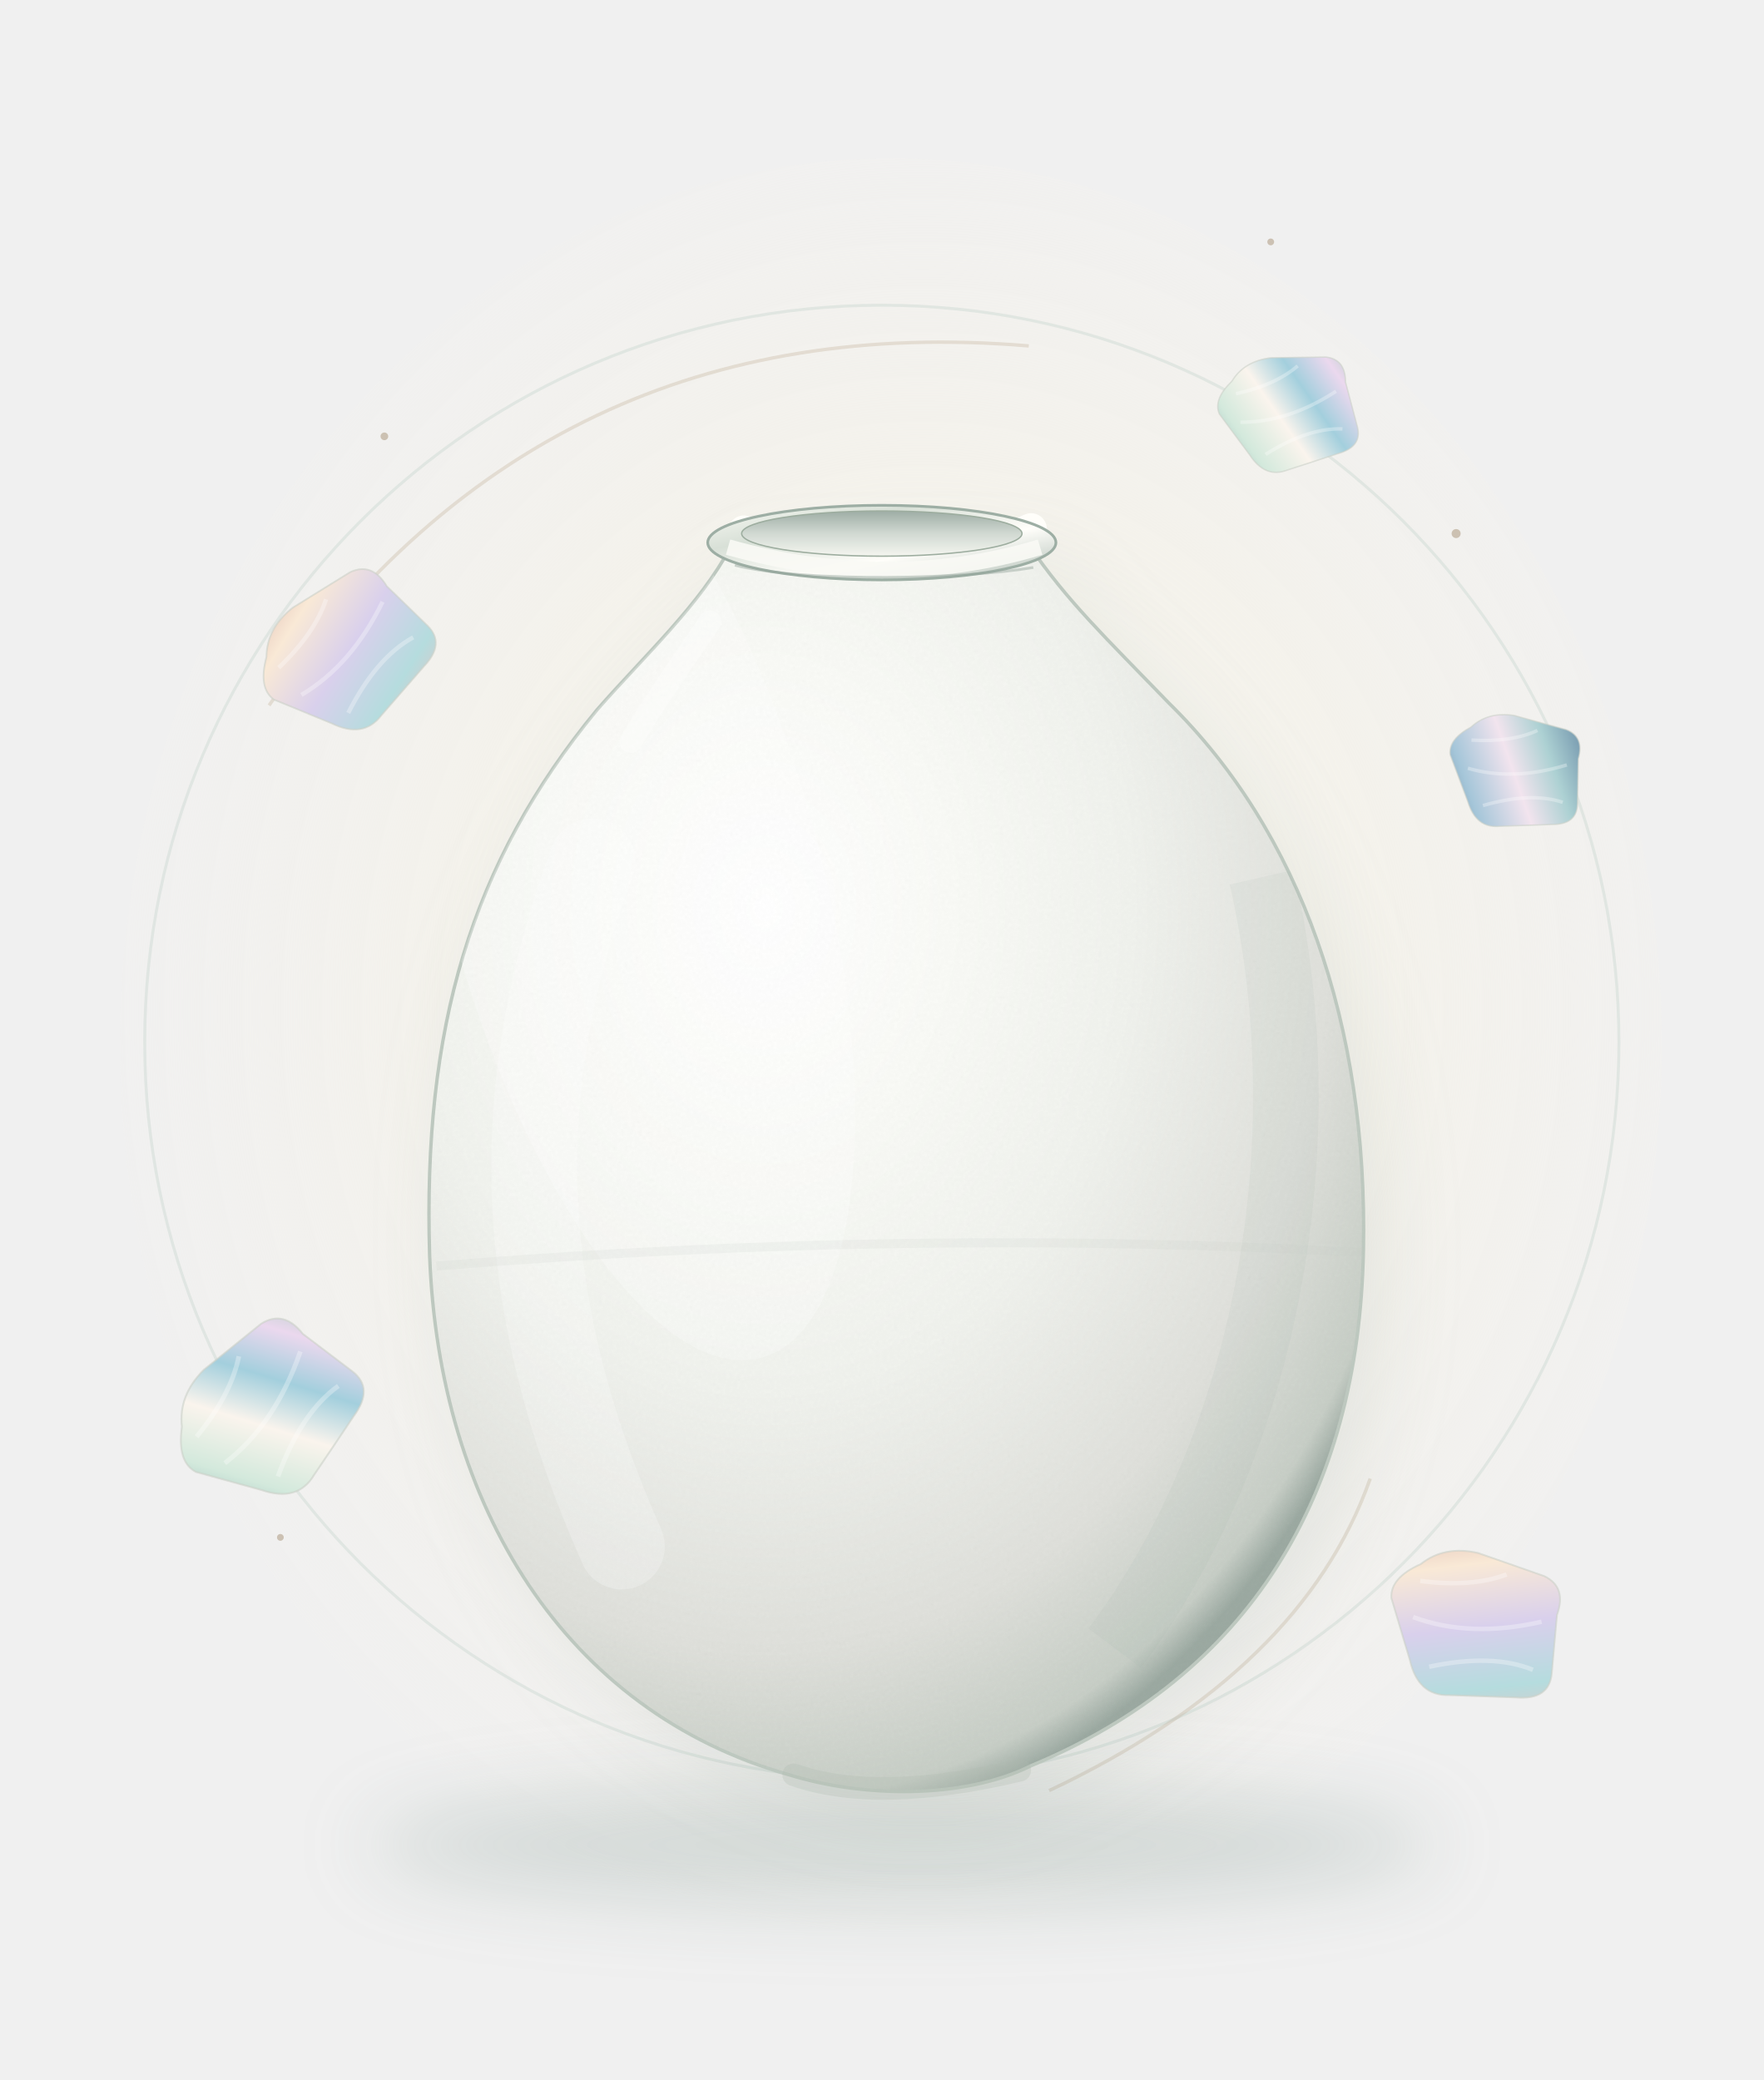
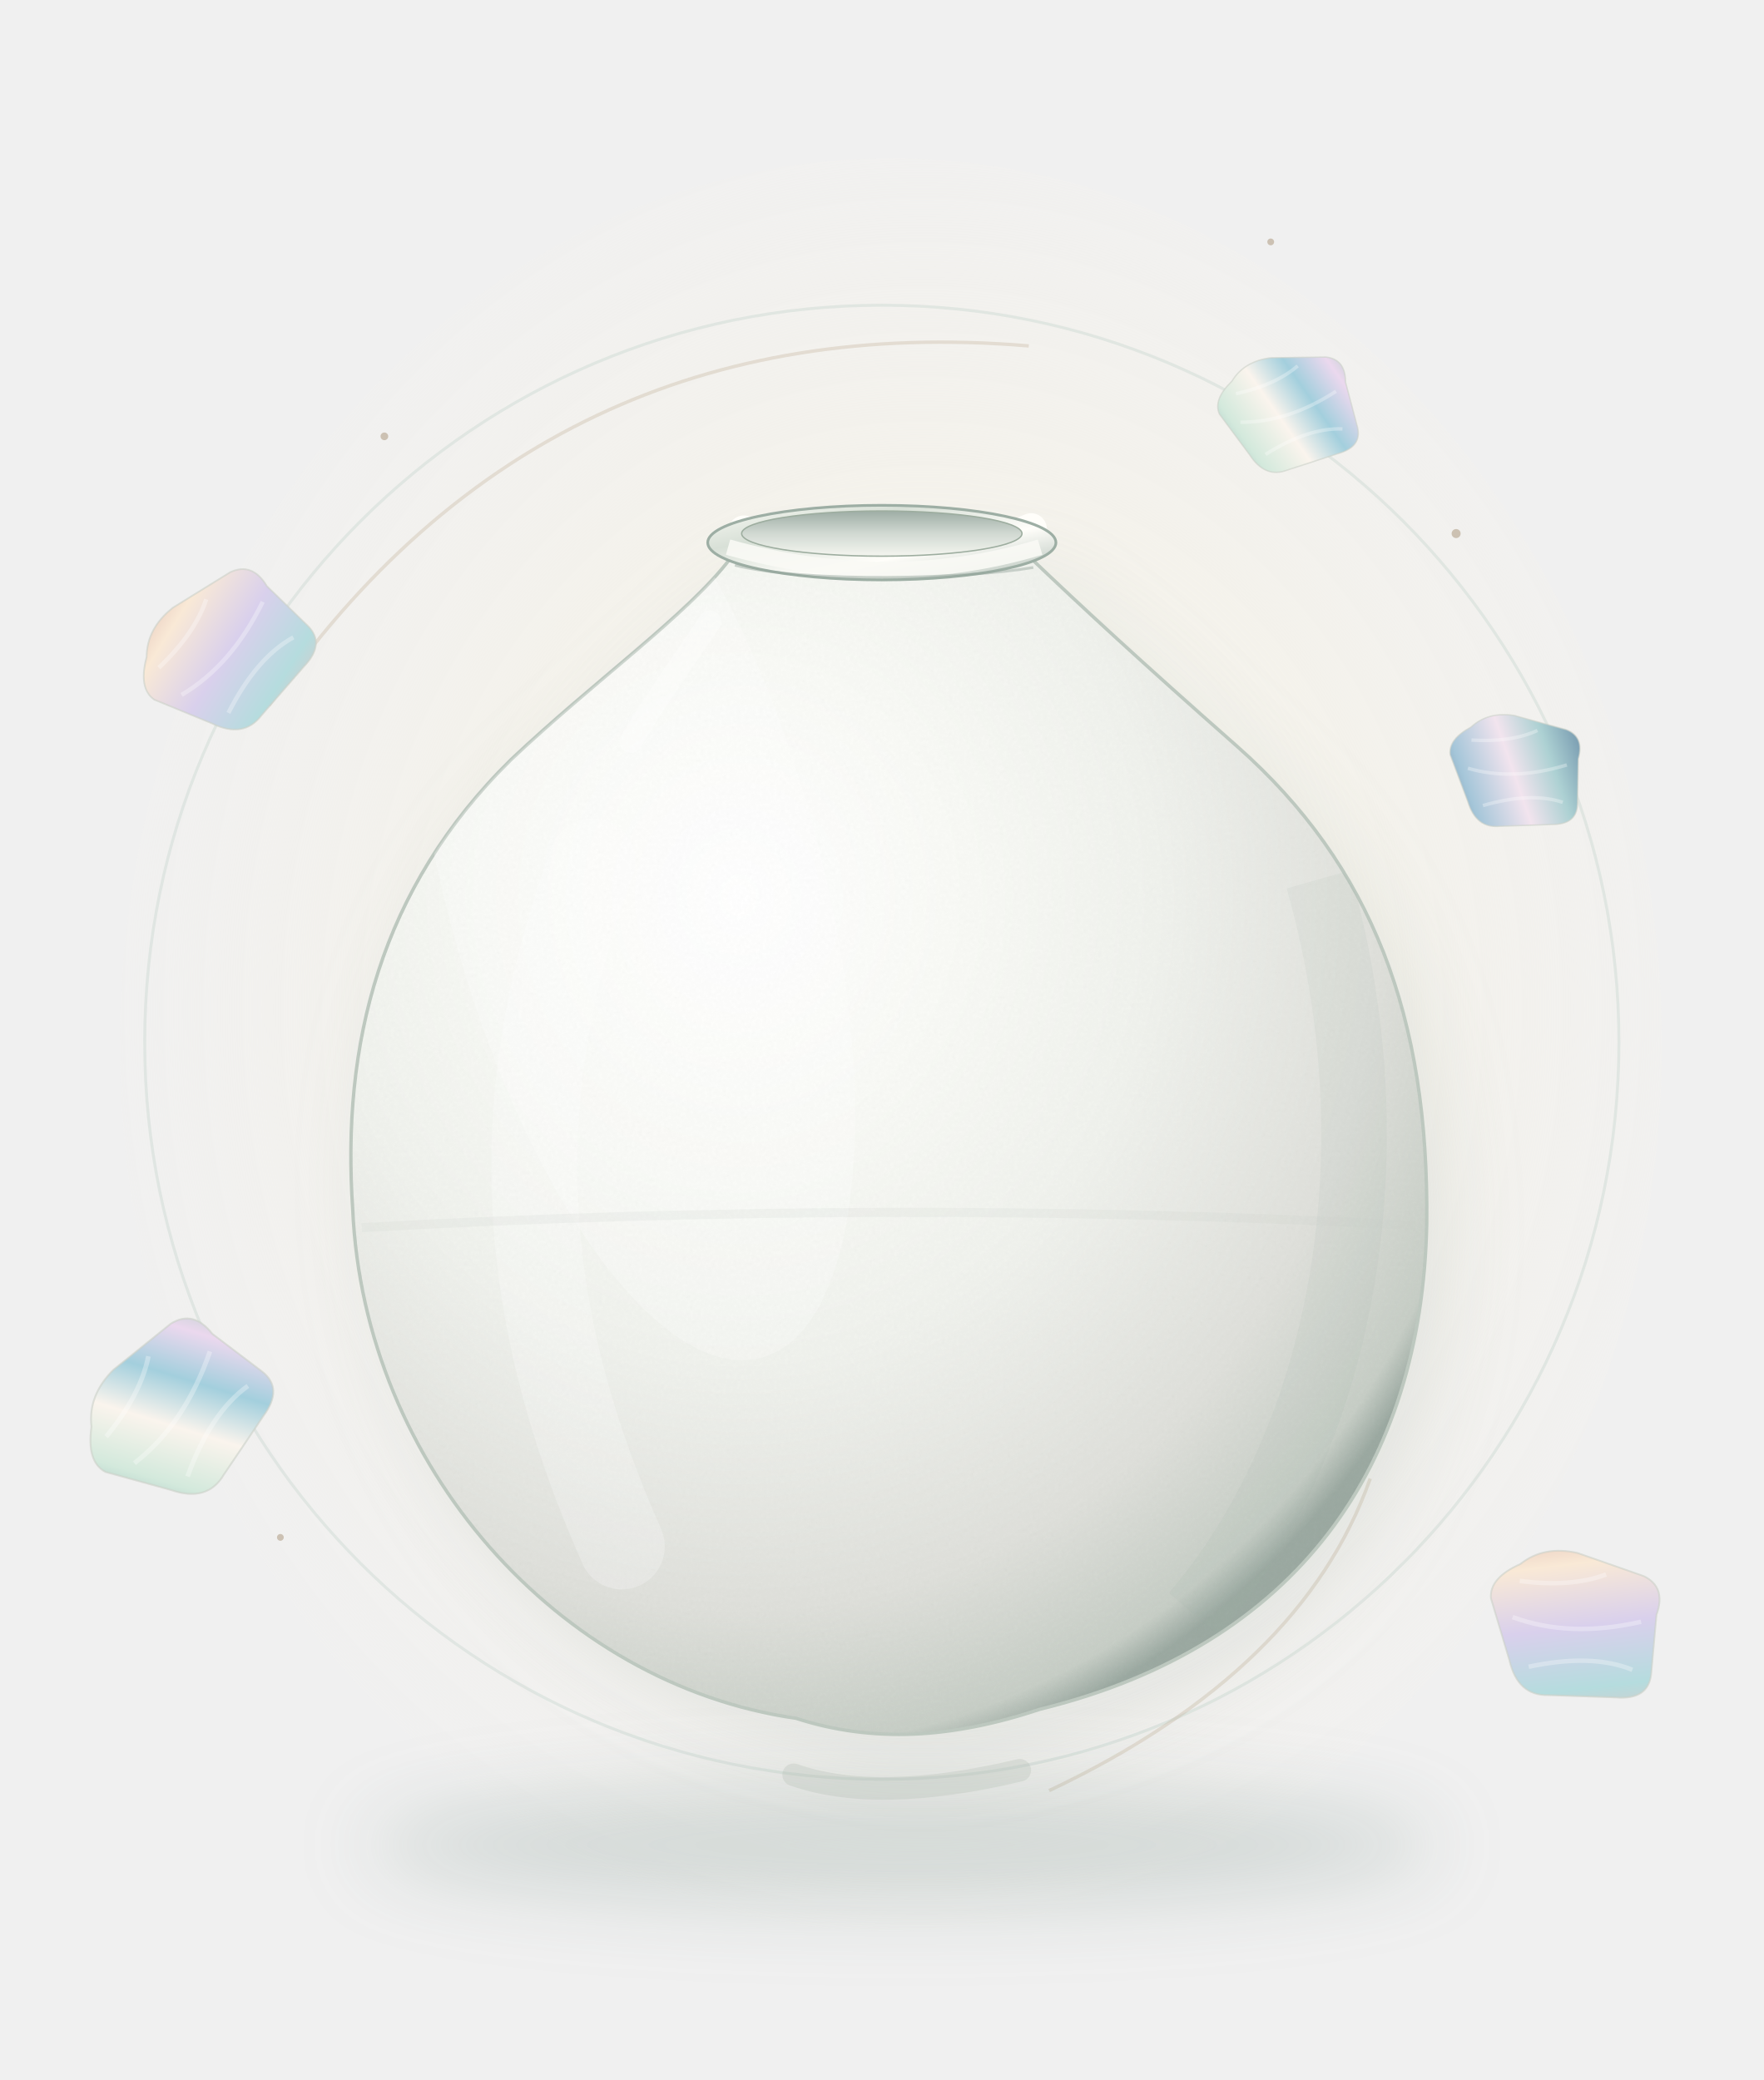
<svg xmlns="http://www.w3.org/2000/svg" width="780" height="920" viewBox="0 0 780 920" role="img" aria-labelledby="title desc">
  <defs>
    <radialGradient id="halo" cx="52%" cy="48%" r="55%">
      <stop stop-color="#fffdf6" />
      <stop offset=".55" stop-color="#f6f3e9" stop-opacity=".65" />
      <stop offset="1" stop-color="#f6f3ed" stop-opacity="0" />
    </radialGradient>
    <radialGradient id="clay" cx="36%" cy="29%" r="75%">
      <stop stop-color="#fff" />
      <stop offset=".26" stop-color="#f9faf6" />
      <stop offset=".52" stop-color="#f0f2ed" />
      <stop offset=".8" stop-color="#dedfda" />
      <stop offset=".96" stop-color="#c6cdc5" />
      <stop offset="1" stop-color="#9aa8a0" />
    </radialGradient>
    <linearGradient id="rim" x1="0" y1="0" x2="1" y2="1">
      <stop stop-color="#fafbf5" />
      <stop offset=".3" stop-color="#d8e0d7" />
      <stop offset=".62" stop-color="#fffefa" />
      <stop offset="1" stop-color="#aebcb3" />
    </linearGradient>
    <linearGradient id="inside" x1="0" x2="0" y1="0" y2="1">
      <stop stop-color="#9eada5" />
      <stop offset=".5" stop-color="#d1d9d2" />
      <stop offset="1" stop-color="#f4f5ef" />
    </linearGradient>
    <linearGradient id="mint" x1="0" y1="1" x2="1" y2="0">
      <stop stop-color="#8eb4b5" />
      <stop offset=".22" stop-color="#d3e9dc" />
      <stop offset=".44" stop-color="#faf4ed" />
      <stop offset=".63" stop-color="#a3cfdd" />
      <stop offset=".82" stop-color="#ebd8ee" />
      <stop offset="1" stop-color="#a7cebe" />
    </linearGradient>
    <linearGradient id="rose" x1="0" y1="0" x2="1" y2="1">
      <stop stop-color="#dbb5ad" />
      <stop offset=".24" stop-color="#f9e9d6" />
      <stop offset=".50" stop-color="#d9d0ec" />
      <stop offset=".76" stop-color="#b5dcde" />
      <stop offset="1" stop-color="#ecc0c0" />
    </linearGradient>
    <linearGradient id="blue" x1="0" y1="1" x2="1" y2="0">
      <stop stop-color="#68869e" />
      <stop offset=".22" stop-color="#a5c6d9" />
      <stop offset=".48" stop-color="#f2e4ee" />
      <stop offset=".69" stop-color="#add1d3" />
      <stop offset="1" stop-color="#587a9b" />
    </linearGradient>
    <filter id="blur" x="-50%" y="-100%" width="200%" height="300%">
      <feGaussianBlur stdDeviation="17" />
    </filter>
    <filter id="grain" x="-20%" y="-20%" width="140%" height="140%">
      <feTurbulence baseFrequency=".62" numOctaves="2" seed="13" type="fractalNoise" result="noise" />
      <feColorMatrix in="noise" type="saturate" values="0" />
      <feComponentTransfer>
        <feFuncA type="linear" slope=".045" />
      </feComponentTransfer>
    </filter>
    <clipPath id="cut">
-       <path d="M323 242 C310 267 285 290 264 314 C208 382 187 455 190 555 C194 666 250 757 349 785 C381 795 426 796 456 781 C552 741 601 662 603 553 C605 453 575 368 517 311 C489 282 472 266 455 241 Z" />
+       <path d="M323 247 C304 272 263 301 226 336 C168 393 151 462 156 535 C161 648 247 745 352 760 C386 771 421 769 460 756 C574 728 629 648 631 541 C632 450 607 383 547 330 C505 293 478 268 456 247 Z" />
    </clipPath>
    <symbol id="chip" viewBox="0 0 110 100">
      <path d="M9 40 Q14 24 32 17 L70 7 Q84 5 88 21 L104 50 Q111 63 95 72 L63 92 Q49 102 34 88 L6 65 Q-1 56 9 40 Z" />
      <path d="M14 48 Q40 35 52 18 M22 67 Q55 59 83 29 M45 85 Q70 59 94 54" fill="none" stroke="#fff" stroke-width="2.5" opacity=".5" />
    </symbol>
  </defs>
  <ellipse cx="394" cy="462" rx="341" ry="392" fill="url(#halo)" />
  <circle cx="390" cy="461" r="326" fill="none" stroke="#c9d6cf" stroke-opacity=".42" stroke-width="1.3" />
  <path d="M119 312 Q241 135 455 153 M606 654 Q576 739 464 792" fill="none" stroke="#ccbda9" stroke-opacity=".4" stroke-width="1.5" />
  <ellipse cx="399" cy="816" rx="237" ry="27" fill="#617d73" opacity=".2" filter="url(#blur)" />
  <g stroke="#cbd1c8" stroke-opacity=".6" stroke-width="1">
-     <g transform="translate(112 249) rotate(-17 44 40)">
+     <g transform="translate(59 249) rotate(-17 44 40)">
      <use href="#chip" width="84" height="76" fill="url(#rose)" />
    </g>
    <g transform="translate(537 149) rotate(14 32 32)">
      <use href="#chip" width="68" height="64" fill="url(#mint)" />
    </g>
    <g transform="translate(638 309) rotate(30 32 32)">
      <use href="#chip" width="67" height="62" fill="url(#blue)" />
    </g>
-     <g transform="translate(73 582) rotate(-24 45 42)">
+     <g transform="translate(33 582) rotate(-24 45 42)">
      <use href="#chip" width="92" height="83" fill="url(#mint)" />
    </g>
-     <g transform="translate(611 677) rotate(34 43 41)">
+     <g transform="translate(655 677) rotate(34 43 41)">
      <use href="#chip" width="87" height="83" fill="url(#rose)" />
    </g>
  </g>
  <g fill="#bcad99" opacity=".7">
    <circle cx="170" cy="193" r="1.7" />
    <circle cx="644" cy="236" r="2" />
    <circle cx="124" cy="680" r="1.5" />
    <circle cx="562" cy="107" r="1.5" />
  </g>
-   <path d="M323 242 C310 267 285 290 264 314 C208 382 187 455 190 555 C194 666 250 757 349 785 C381 795 426 796 456 781 C552 741 601 662 603 553 C605 453 575 368 517 311 C489 282 472 266 455 241 Z" transform="translate(9 10)" fill="#899b90" opacity=".15" filter="url(#blur)" />
-   <path d="M323 242 C310 267 285 290 264 314 C208 382 187 455 190 555 C194 666 250 757 349 785 C381 795 426 796 456 781 C552 741 601 662 603 553 C605 453 575 368 517 311 C489 282 472 266 455 241 Z" fill="url(#clay)" stroke="#bdc8bf" stroke-width="1.5" />
+   <path d="M323 247 C304 272 263 301 226 336 C168 393 151 462 156 535 C161 648 247 745 352 760 C386 771 421 769 460 756 C574 728 629 648 631 541 C632 450 607 383 547 330 C505 293 478 268 456 247 Z" transform="translate(9 10)" fill="#899b90" opacity=".15" filter="url(#blur)" />
+   <path d="M323 247 C304 272 263 301 226 336 C168 393 151 462 156 535 C161 648 247 745 352 760 C386 771 421 769 460 756 C574 728 629 648 631 541 C632 450 607 383 547 330 C505 293 478 268 456 247 Z" fill="url(#clay)" stroke="#bdc8bf" stroke-width="1.5" />
  <g clip-path="url(#cut)">
    <ellipse cx="280" cy="389" rx="83" ry="219" fill="#fff" opacity=".24" transform="rotate(-15 280 389)" />
    <path d="M262 381 C224 483 228 578 275 684" fill="none" stroke="#fff" stroke-width="38" opacity=".24" stroke-linecap="round" />
-     <path d="M558 388 C585 506 560 640 493 729" fill="none" stroke="#95a99f" stroke-width="29" opacity=".10" />
-     <path d="M193 560 Q401 543 603 554" fill="none" stroke="#c3cdc5" opacity=".16" stroke-width="4" />
+     <path d="M583 389 C618 512 593 638 528 714" fill="none" stroke="#95a99f" stroke-width="29" opacity=".10" />
+     <path d="M160 543 Q394 530 626 542" fill="none" stroke="#c3cdc5" opacity=".16" stroke-width="4" />
    <rect x="175" y="212" width="460" height="610" filter="url(#grain)" />
  </g>
  <path d="M351 785 Q388 798 451 783" fill="none" stroke="#aeb9ad" stroke-width="10" opacity=".27" stroke-linecap="round" />
  <path d="M329 235 C351 246 428 247 456 234" fill="none" stroke="#fffefa" stroke-width="14" stroke-linecap="round" />
  <ellipse cx="390" cy="240" rx="77" ry="16.5" fill="url(#rim)" stroke="#9daea4" stroke-width="1.2" />
  <ellipse cx="390" cy="236" rx="62" ry="10" fill="url(#inside)" stroke="#9dad9f" stroke-width=".6" />
  <path d="M322 242 Q393 262 460 242" fill="none" stroke="#f9faf5" stroke-width="7" opacity=".9" />
  <path d="M325 250 C357 258 428 256 457 251" fill="none" stroke="#94a59c" stroke-width="1.2" opacity=".45" />
  <path d="M314 275 Q287 314 279 328" fill="none" stroke="#fff" stroke-width="10" opacity=".25" stroke-linecap="round" />
</svg>
